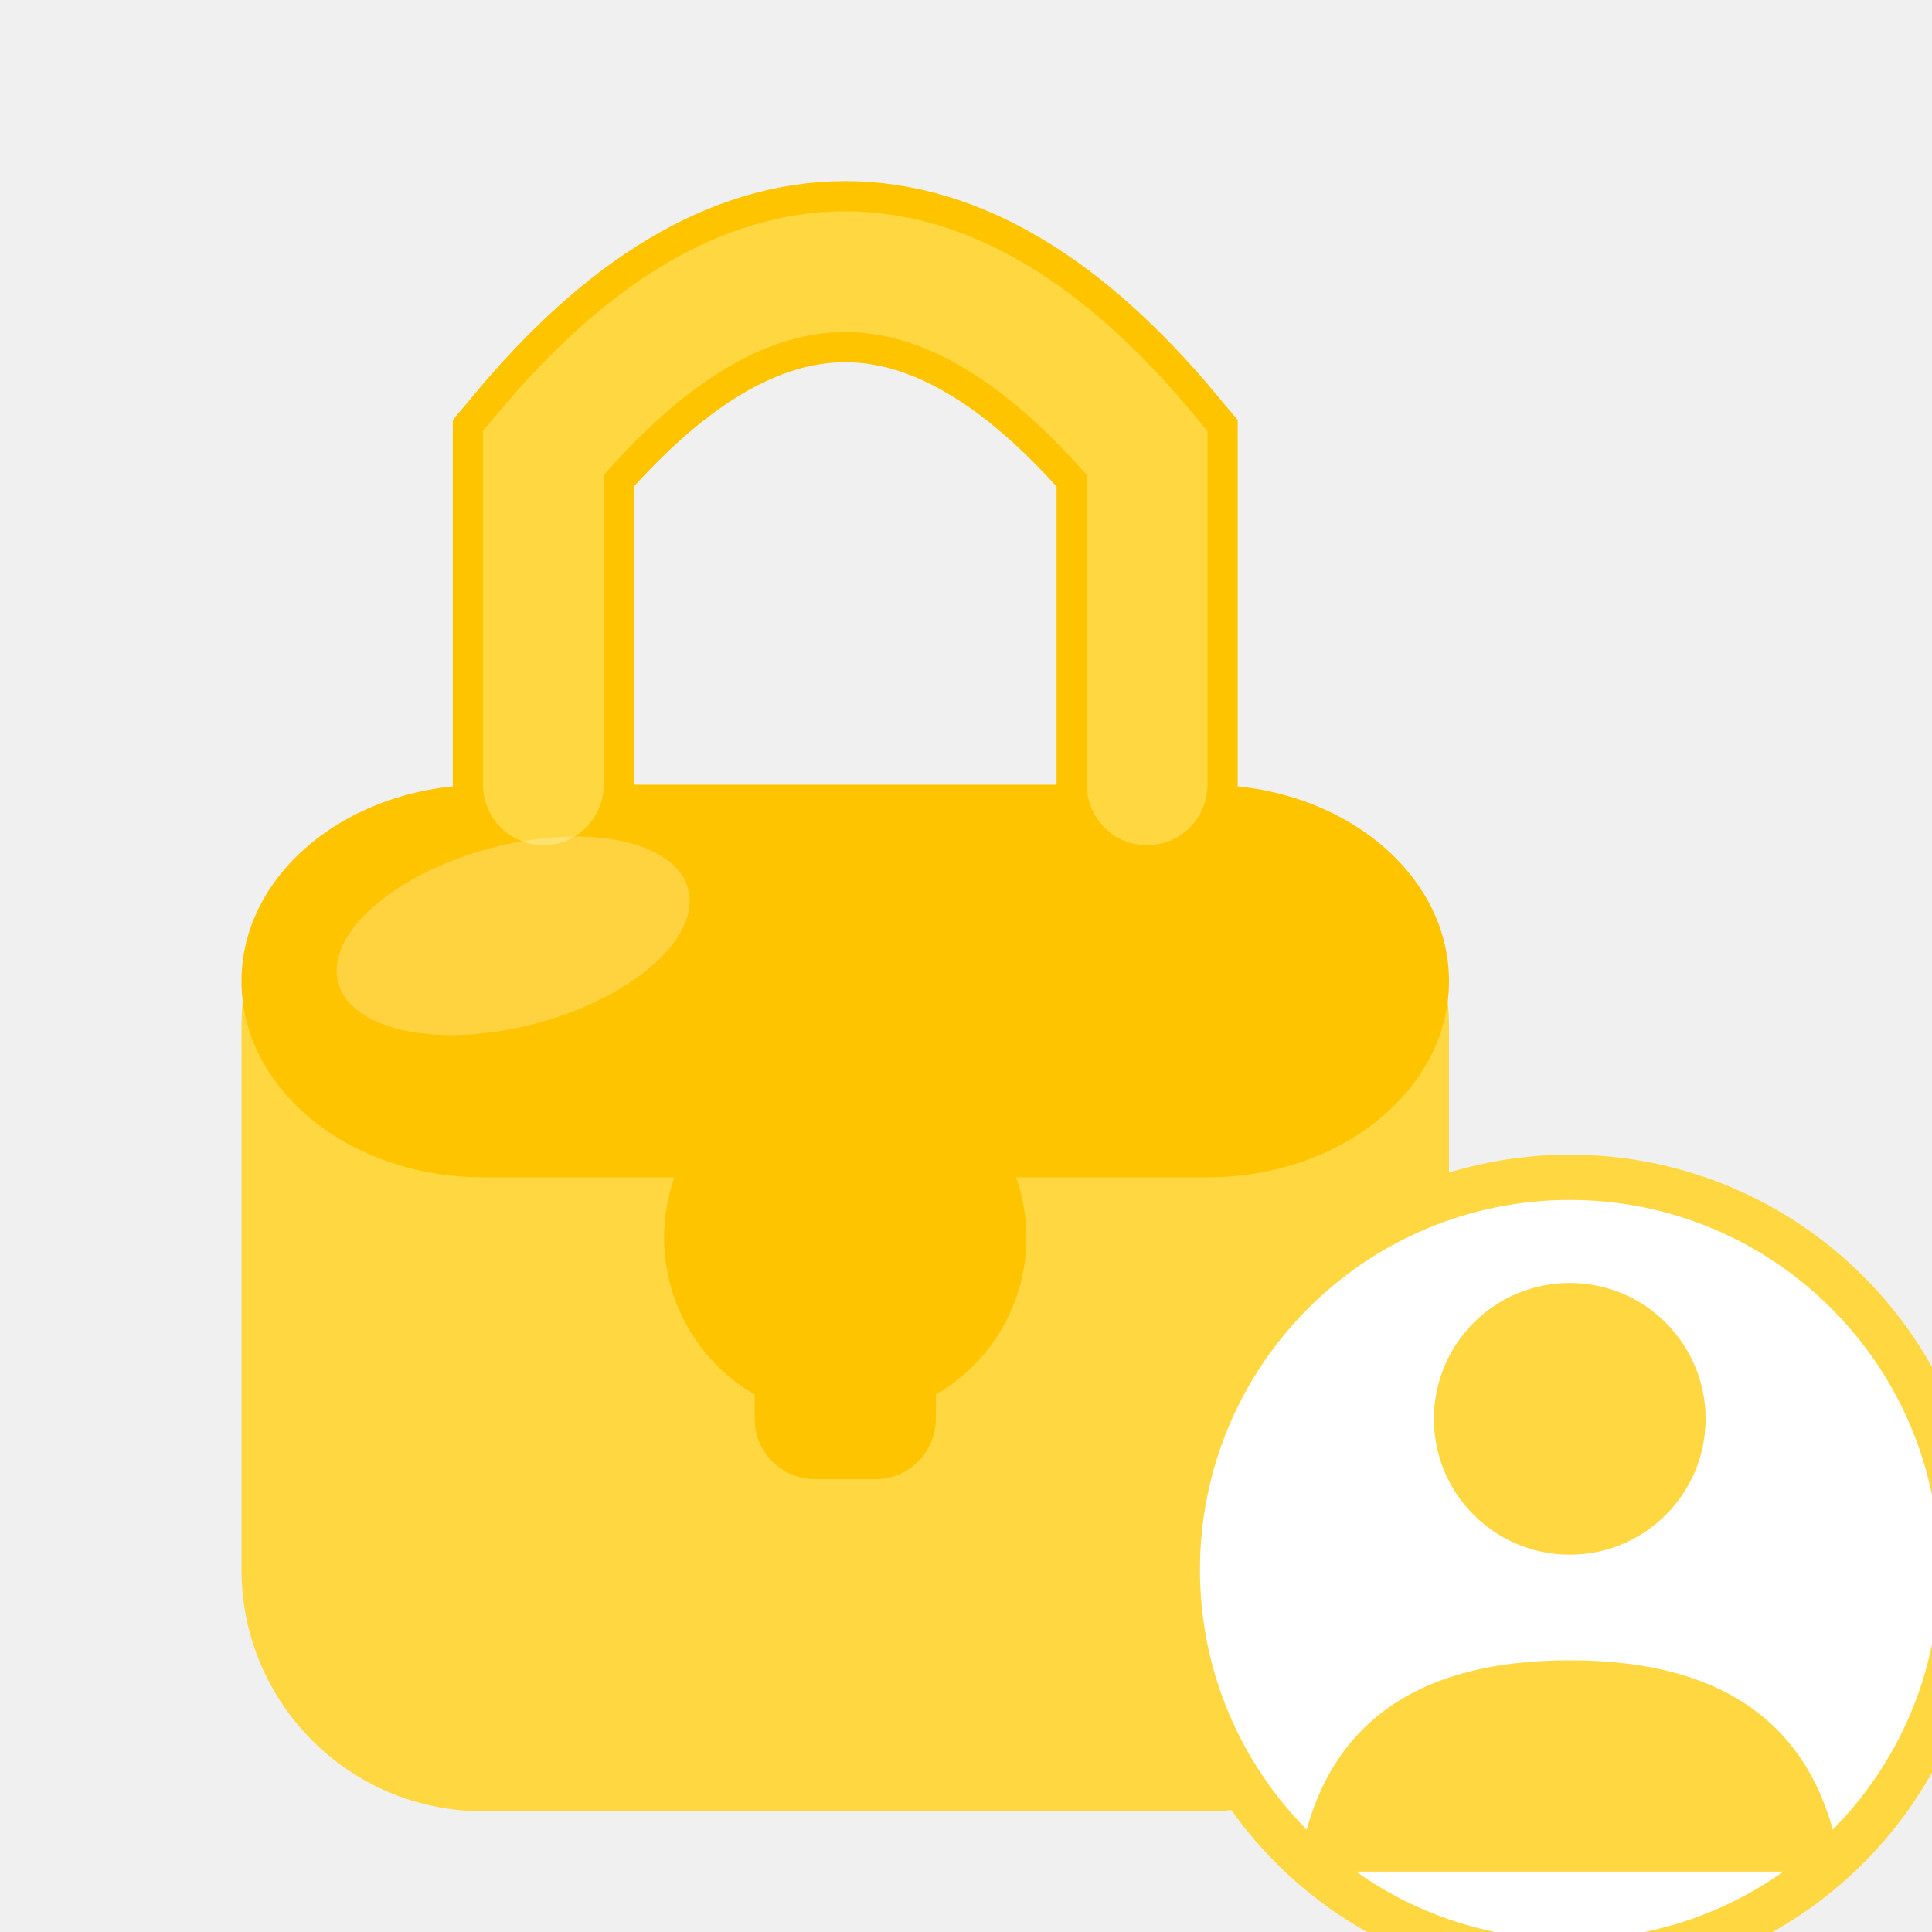
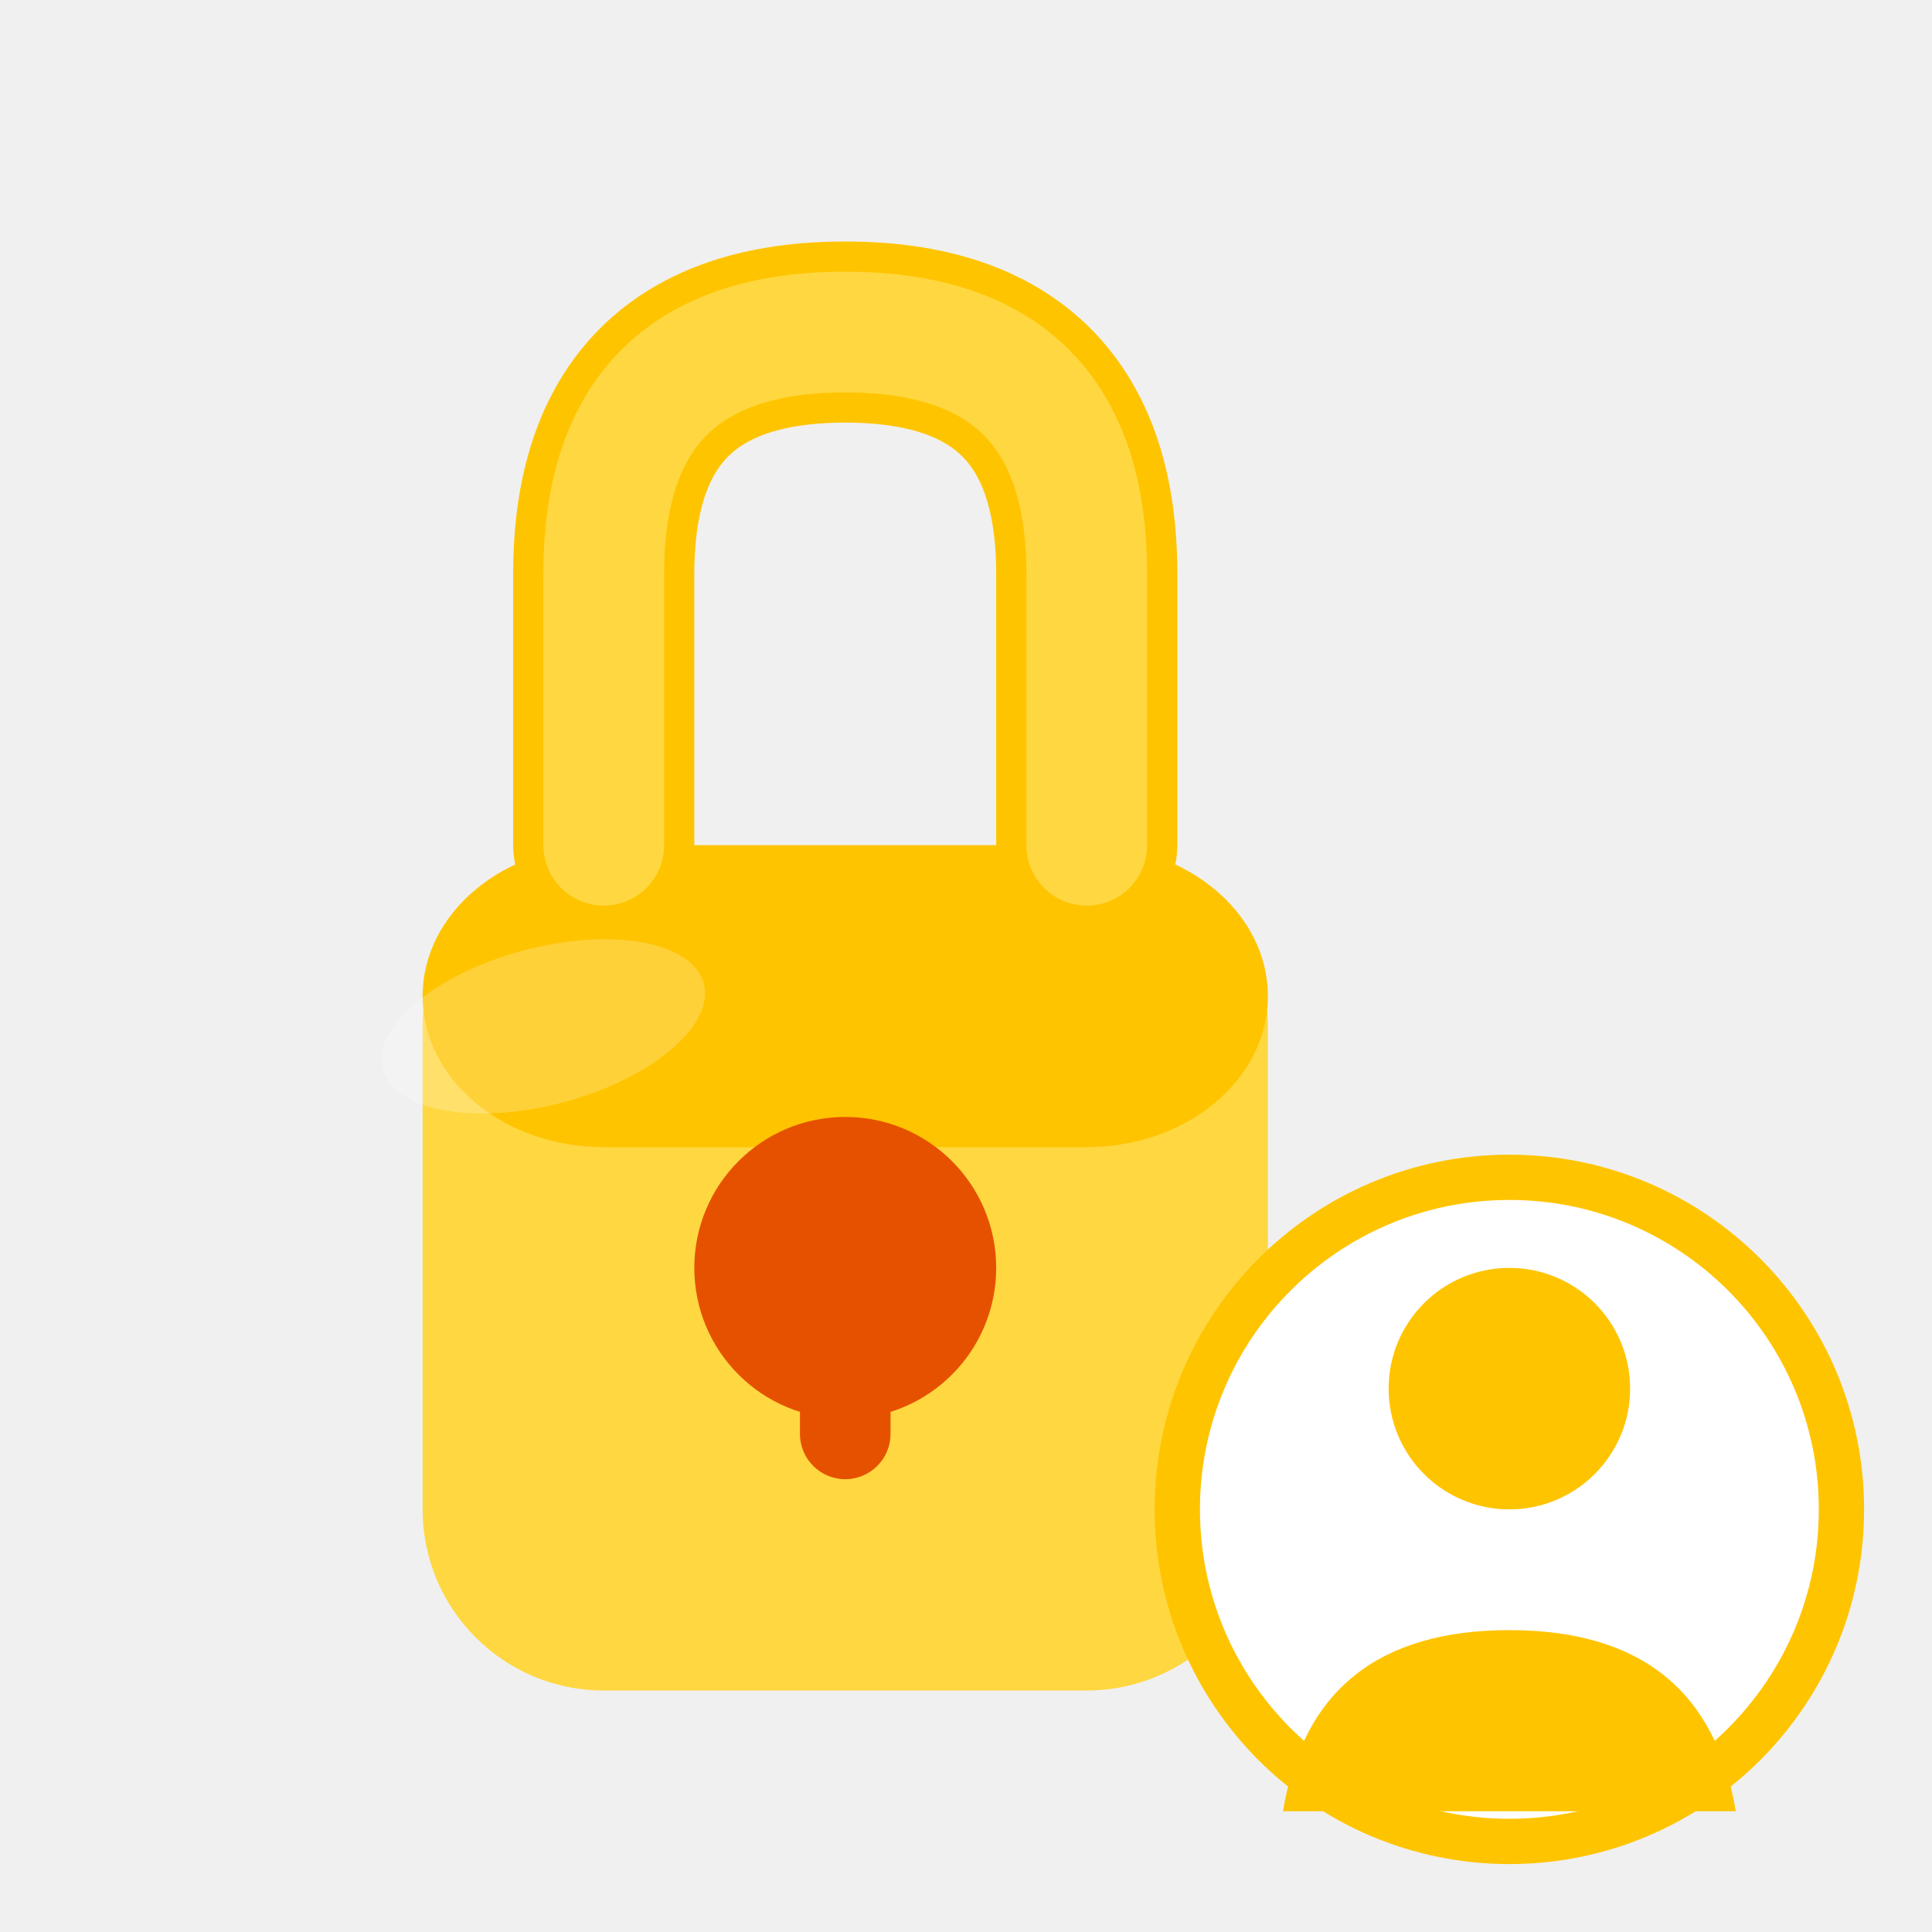
<svg xmlns="http://www.w3.org/2000/svg" width="64" height="64" viewBox="0 0 64 64">
-   <rect x="8" y="26" width="40" height="34" rx="8" fill="#FFD740" />
-   <rect x="8" y="26" width="40" height="13" rx="8" fill="#FFC400" />
-   <path d="M18 26 L18 15 Q28 3 38 15 L38 26" fill="none" stroke="#FFC400" stroke-width="6" stroke-linecap="round" />
-   <path d="M18 26 L18 15 Q28 3 38 15 L38 26" fill="none" stroke="#FFD740" stroke-width="4" stroke-linecap="round" />
-   <circle cx="28" cy="41" r="6" fill="#FFC400" />
-   <rect x="25" y="41" width="6" height="8" rx="2" fill="#FFC400" />
-   <ellipse cx="17" cy="31" rx="6" ry="3" fill="rgba(255,255,255,0.25)" transform="rotate(-15,17,31)" />
-   <circle cx="52" cy="52" r="13" fill="white" stroke="#FFD740" stroke-width="1.5" />
-   <circle cx="52" cy="47" r="4.5" fill="#FFD740" />
-   <path d="M43 62 Q44 55 52 55 Q60 55 61 62" fill="#FFD740" />
+   <rect x="14" y="28" width="28" height="28" rx="6" fill="#FFD740" />
+   <rect x="14" y="28" width="28" height="10" rx="6" fill="#FFC400" />
+   <path d="M20 28 V19 Q20 11 28 11 Q36 11 36 19 V28" fill="none" stroke="#FFC400" stroke-width="6" stroke-linecap="round" />
+   <path d="M20 28 V19 Q20 11 28 11 Q36 11 36 19 V28" fill="none" stroke="#FFD740" stroke-width="4" stroke-linecap="round" />
+   <circle cx="28" cy="42" r="5" fill="#E65100" />
+   <rect x="26.5" y="42" width="3" height="7" rx="1.5" fill="#E65100" />
+   <ellipse cx="18" cy="34" rx="5.5" ry="2.6" fill="rgba(255,255,255,0.22)" transform="rotate(-15,18,34)" />
+   <circle cx="50" cy="50" r="11" fill="white" stroke="#FFC400" stroke-width="1.5" />
+   <circle cx="50" cy="46" r="4" fill="#FFC400" />
+   <path d="M42.5 60 Q43.5 54 50 54 Q56.5 54 57.5 60" fill="#FFC400" />
</svg>
